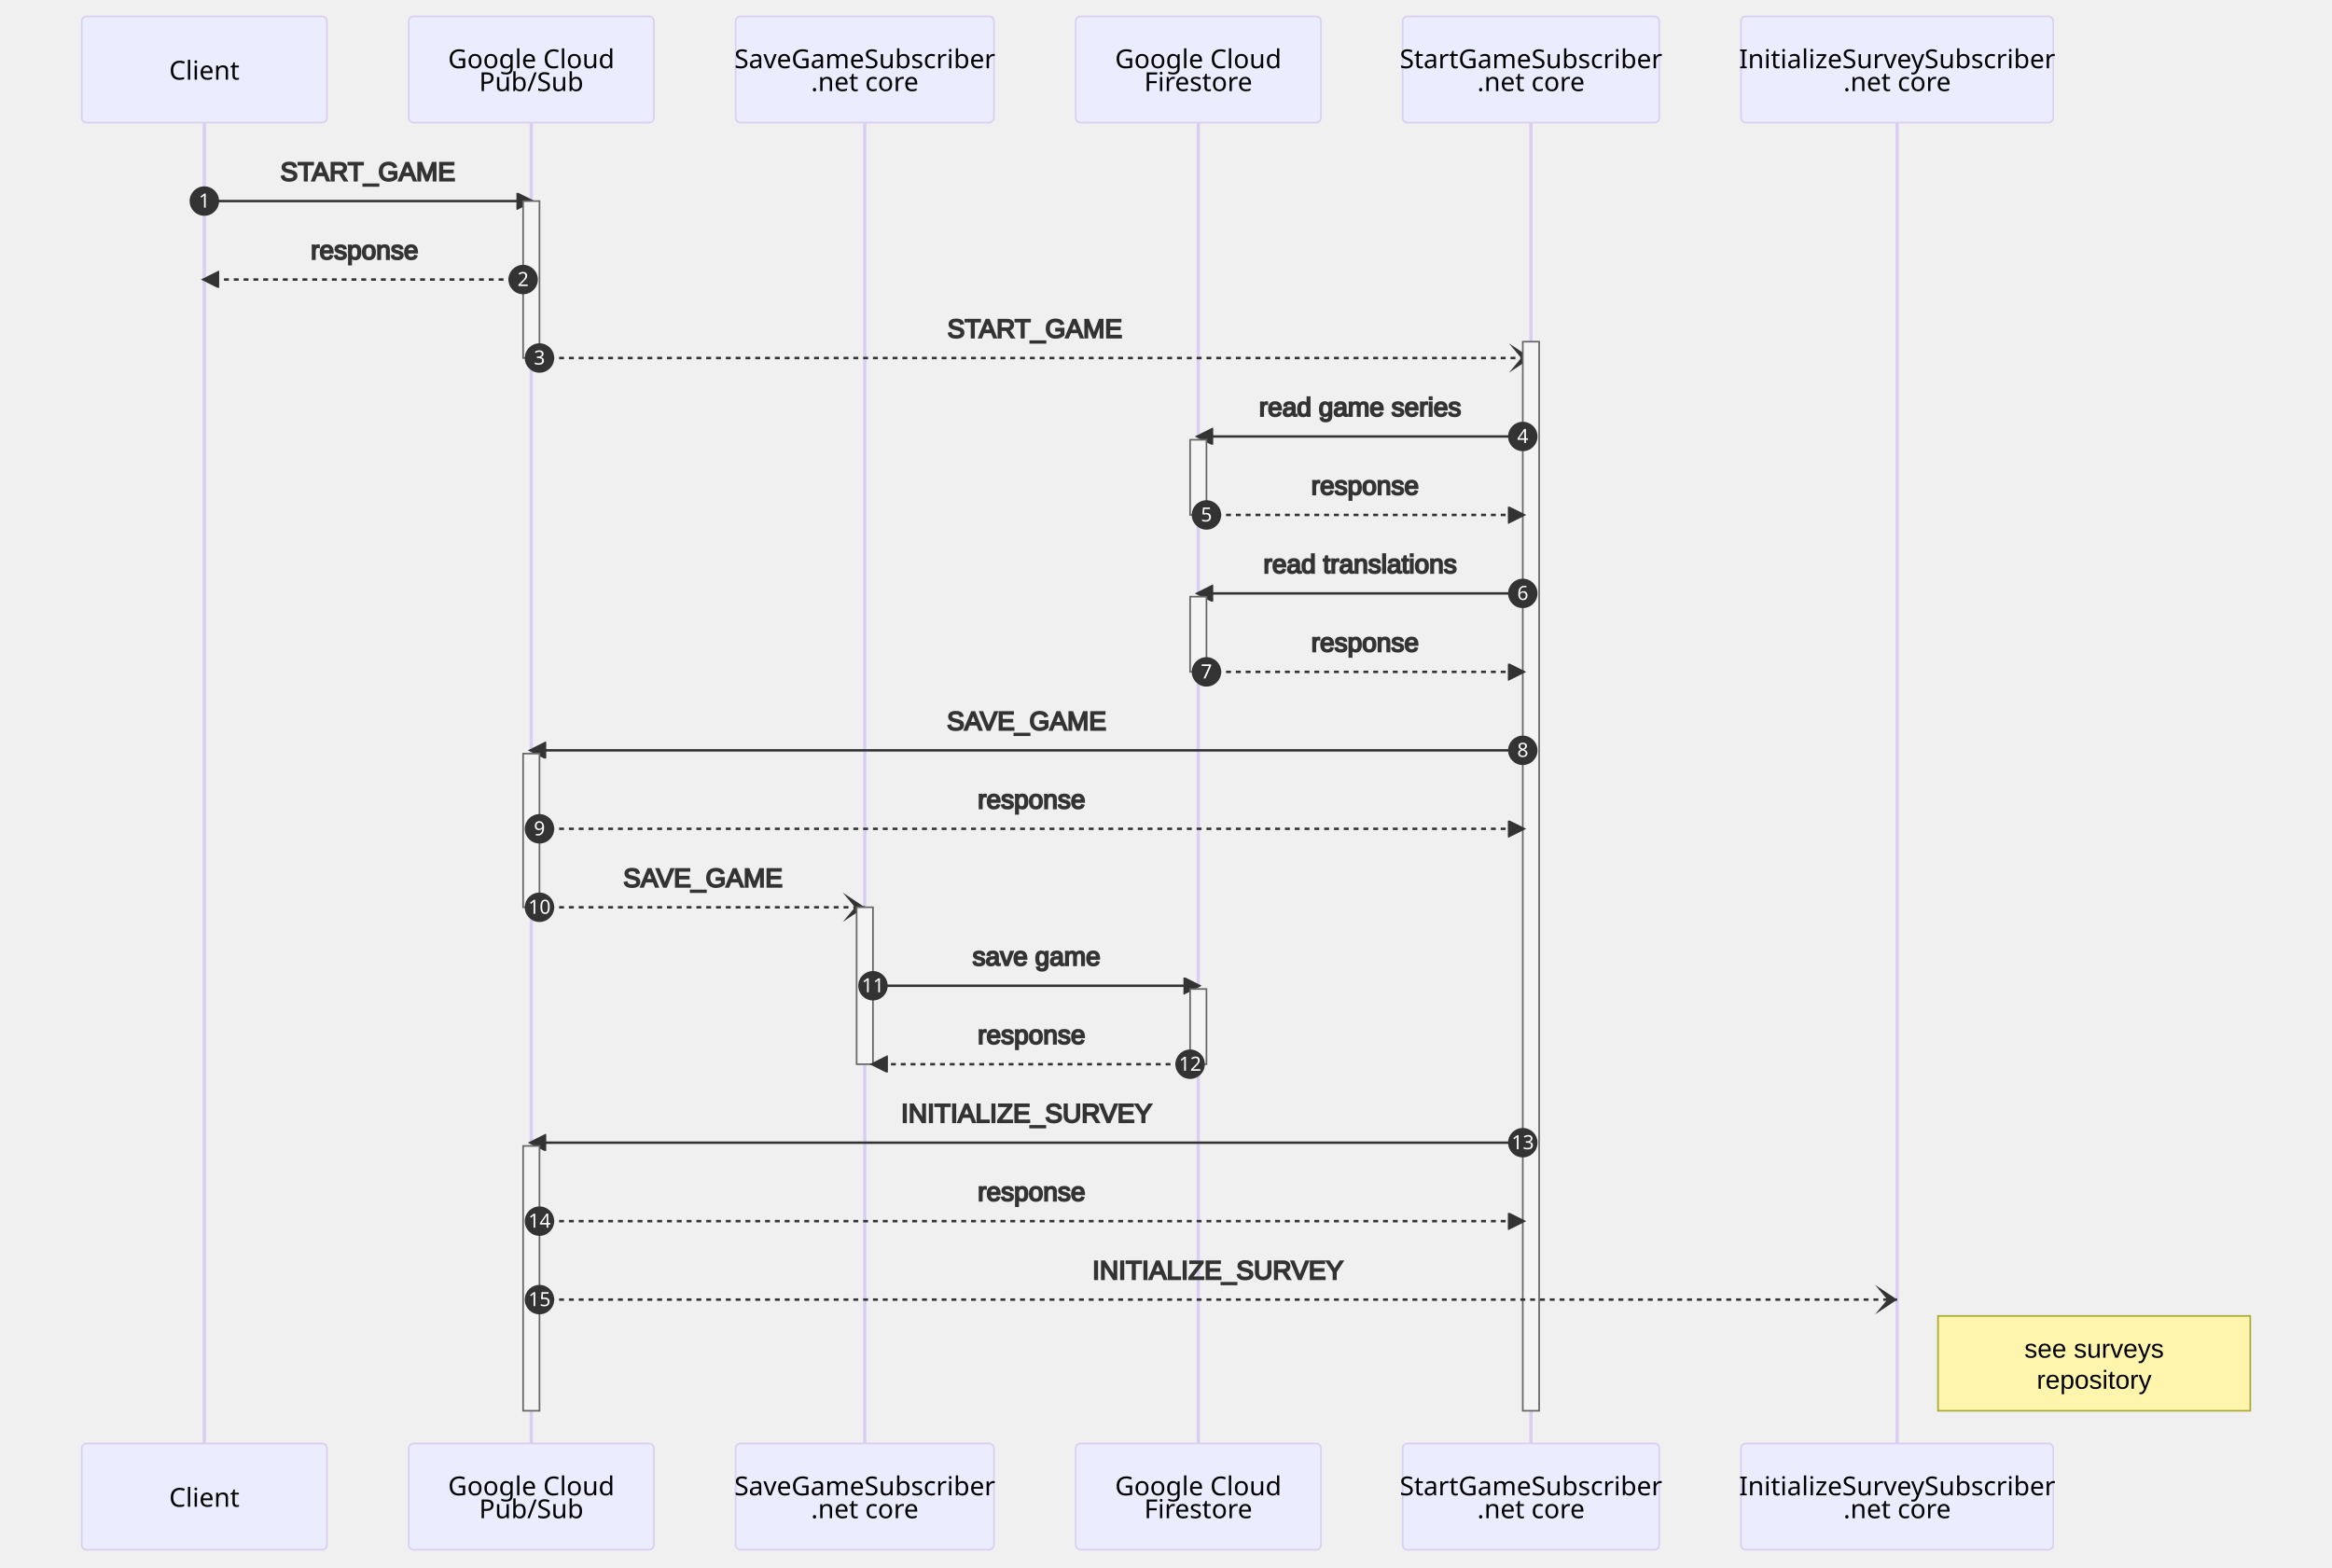
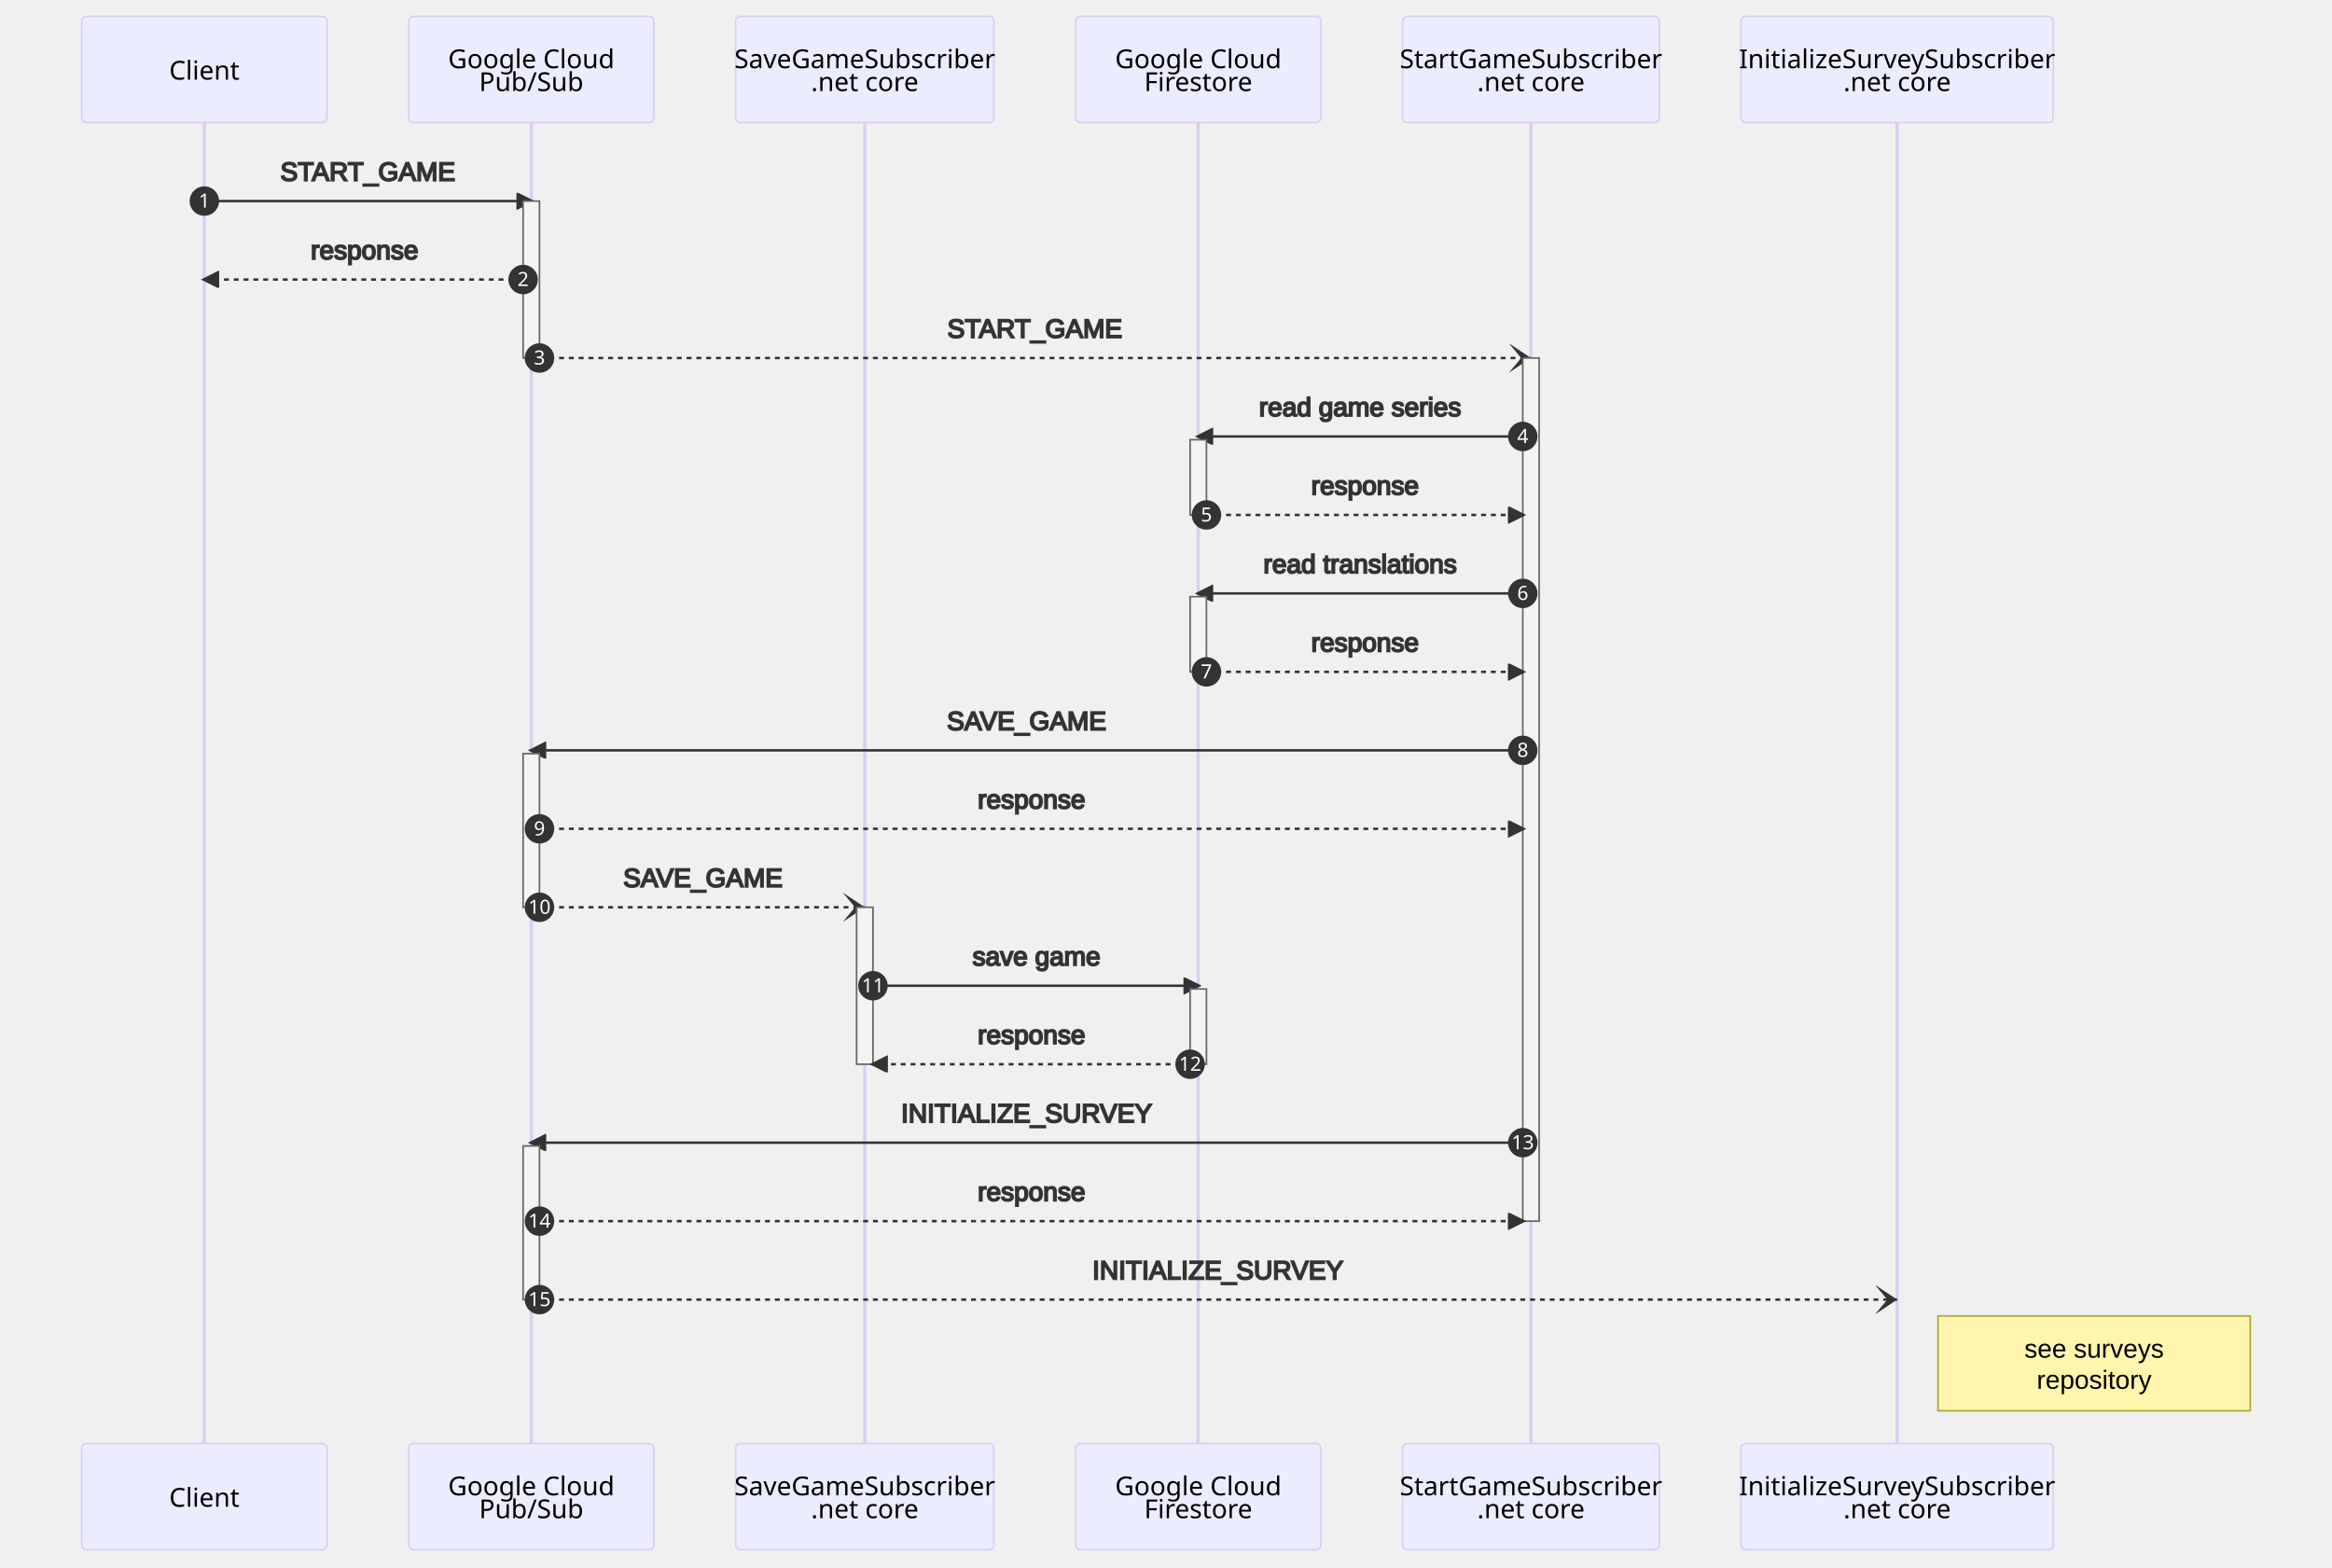
<svg xmlns="http://www.w3.org/2000/svg" id="graph-div" width="100%" height="959" style="max-width: 1426.5px;" viewBox="-50 -10 1426.5 959">
  <style>#graph-div {font-family:"trebuchet ms",verdana,arial,sans-serif;font-size:16px;fill:#333;}#graph-div .error-icon{fill:#552222;}#graph-div .error-text{fill:#552222;stroke:#552222;}#graph-div .edge-thickness-normal{stroke-width:2px;}#graph-div .edge-thickness-thick{stroke-width:3.5px;}#graph-div .edge-pattern-solid{stroke-dasharray:0;}#graph-div .edge-pattern-dashed{stroke-dasharray:3;}#graph-div .edge-pattern-dotted{stroke-dasharray:2;}#graph-div .marker{fill:#333333;stroke:#333333;}#graph-div .marker.cross{stroke:#333333;}#graph-div svg{font-family:"trebuchet ms",verdana,arial,sans-serif;font-size:16px;}#graph-div .actor{stroke:hsl(259.626, 59.777%, 87.902%);fill:#ECECFF;}#graph-div text.actor&gt;tspan{fill:black;stroke:none;}#graph-div .actor-line{stroke:grey;}#graph-div .messageLine0{stroke-width:1.5;stroke-dasharray:none;stroke:#333;}#graph-div .messageLine1{stroke-width:1.5;stroke-dasharray:2,2;stroke:#333;}#graph-div #arrowhead path{fill:#333;stroke:#333;}#graph-div .sequenceNumber{fill:white;}#graph-div #sequencenumber{fill:#333;}#graph-div #crosshead path{fill:#333;stroke:#333;}#graph-div .messageText{fill:#333;stroke:#333;}#graph-div .labelBox{stroke:hsl(259.626, 59.777%, 87.902%);fill:#ECECFF;}#graph-div .labelText,#graph-div .labelText&gt;tspan{fill:black;stroke:none;}#graph-div .loopText,#graph-div .loopText&gt;tspan{fill:black;stroke:none;}#graph-div .loopLine{stroke-width:2px;stroke-dasharray:2,2;stroke:hsl(259.626, 59.777%, 87.902%);fill:hsl(259.626, 59.777%, 87.902%);}#graph-div .note{stroke:#aaaa33;fill:#fff5ad;}#graph-div .noteText,#graph-div .noteText&gt;tspan{fill:black;stroke:none;}#graph-div .activation0{fill:#f4f4f4;stroke:#666;}#graph-div .activation1{fill:#f4f4f4;stroke:#666;}#graph-div .activation2{fill:#f4f4f4;stroke:#666;}#graph-div .actorPopupMenu{position:absolute;}#graph-div .actorPopupMenuPanel{position:absolute;fill:#ECECFF;box-shadow:0px 8px 16px 0px rgba(0,0,0,0.2);filter:drop-shadow(3px 5px 2px rgb(0 0 0 / 0.4));}#graph-div .actor-man line{stroke:hsl(259.626, 59.777%, 87.902%);fill:#ECECFF;}#graph-div .actor-man circle,#graph-div line{stroke:hsl(259.626, 59.777%, 87.902%);fill:#ECECFF;stroke-width:2px;}#graph-div :root{--mermaid-font-family:"trebuchet ms",verdana,arial,sans-serif;}</style>
  <g />
  <defs>
    <symbol id="computer" width="24" height="24">
      <path transform="scale(.5)" d="M2 2v13h20v-13h-20zm18 11h-16v-9h16v9zm-10.228 6l.466-1h3.524l.467 1h-4.457zm14.228 3h-24l2-6h2.104l-1.33 4h18.45l-1.297-4h2.073l2 6zm-5-10h-14v-7h14v7z" />
    </symbol>
  </defs>
  <defs>
    <symbol id="database" fill-rule="evenodd" clip-rule="evenodd">
      <path transform="scale(.5)" d="M12.258.001l.256.004.255.005.253.008.251.01.249.012.247.015.246.016.242.019.241.02.239.023.236.024.233.027.231.028.229.031.225.032.223.034.22.036.217.038.214.04.211.041.208.043.205.045.201.046.198.048.194.05.191.051.187.053.183.054.18.056.175.057.172.059.168.06.163.061.16.063.155.064.15.066.074.033.073.033.071.034.07.034.069.035.068.035.067.035.066.035.064.036.064.036.062.036.06.036.06.037.058.037.058.037.055.038.055.038.053.038.052.038.051.039.05.039.048.039.047.039.045.04.044.04.043.04.041.04.04.041.039.041.037.041.036.041.034.041.033.042.032.042.03.042.029.042.027.042.026.043.024.043.023.043.021.043.02.043.018.044.017.043.015.044.013.044.012.044.011.045.009.044.007.045.006.045.004.045.002.045.001.045v17l-.001.045-.002.045-.004.045-.006.045-.007.045-.009.044-.011.045-.012.044-.013.044-.015.044-.017.043-.018.044-.02.043-.021.043-.023.043-.024.043-.026.043-.027.042-.029.042-.03.042-.032.042-.033.042-.034.041-.036.041-.037.041-.039.041-.04.041-.041.04-.043.04-.044.04-.045.04-.047.039-.048.039-.05.039-.051.039-.052.038-.053.038-.055.038-.055.038-.058.037-.058.037-.06.037-.06.036-.062.036-.064.036-.064.036-.066.035-.067.035-.068.035-.069.035-.07.034-.071.034-.073.033-.074.033-.15.066-.155.064-.16.063-.163.061-.168.06-.172.059-.175.057-.18.056-.183.054-.187.053-.191.051-.194.05-.198.048-.201.046-.205.045-.208.043-.211.041-.214.04-.217.038-.22.036-.223.034-.225.032-.229.031-.231.028-.233.027-.236.024-.239.023-.241.02-.242.019-.246.016-.247.015-.249.012-.251.01-.253.008-.255.005-.256.004-.258.001-.258-.001-.256-.004-.255-.005-.253-.008-.251-.01-.249-.012-.247-.015-.245-.016-.243-.019-.241-.02-.238-.023-.236-.024-.234-.027-.231-.028-.228-.031-.226-.032-.223-.034-.22-.036-.217-.038-.214-.04-.211-.041-.208-.043-.204-.045-.201-.046-.198-.048-.195-.05-.19-.051-.187-.053-.184-.054-.179-.056-.176-.057-.172-.059-.167-.06-.164-.061-.159-.063-.155-.064-.151-.066-.074-.033-.072-.033-.072-.034-.07-.034-.069-.035-.068-.035-.067-.035-.066-.035-.064-.036-.063-.036-.062-.036-.061-.036-.06-.037-.058-.037-.057-.037-.056-.038-.055-.038-.053-.038-.052-.038-.051-.039-.049-.039-.049-.039-.046-.039-.046-.04-.044-.04-.043-.04-.041-.04-.04-.041-.039-.041-.037-.041-.036-.041-.034-.041-.033-.042-.032-.042-.03-.042-.029-.042-.027-.042-.026-.043-.024-.043-.023-.043-.021-.043-.02-.043-.018-.044-.017-.043-.015-.044-.013-.044-.012-.044-.011-.045-.009-.044-.007-.045-.006-.045-.004-.045-.002-.045-.001-.045v-17l.001-.045.002-.045.004-.045.006-.045.007-.045.009-.044.011-.045.012-.044.013-.044.015-.044.017-.043.018-.044.02-.043.021-.043.023-.043.024-.043.026-.043.027-.042.029-.042.03-.042.032-.042.033-.042.034-.041.036-.041.037-.041.039-.041.04-.041.041-.04.043-.04.044-.04.046-.04.046-.039.049-.039.049-.039.051-.039.052-.038.053-.038.055-.038.056-.038.057-.037.058-.037.06-.037.061-.036.062-.036.063-.036.064-.036.066-.035.067-.035.068-.035.069-.035.07-.034.072-.034.072-.033.074-.033.151-.066.155-.064.159-.063.164-.061.167-.06.172-.059.176-.057.179-.056.184-.054.187-.053.19-.051.195-.05.198-.048.201-.046.204-.045.208-.043.211-.041.214-.04.217-.038.22-.036.223-.034.226-.032.228-.031.231-.028.234-.027.236-.024.238-.023.241-.02.243-.019.245-.016.247-.015.249-.012.251-.01.253-.008.255-.005.256-.004.258-.001.258.001zm-9.258 20.499v.01l.001.021.003.021.004.022.005.021.006.022.007.022.009.023.01.022.011.023.012.023.013.023.015.023.016.024.017.023.018.024.019.024.021.024.022.025.023.024.024.025.052.049.056.05.061.051.066.051.07.051.075.051.079.052.084.052.088.052.092.052.097.052.102.051.105.052.11.052.114.051.119.051.123.051.127.05.131.05.135.05.139.048.144.049.147.047.152.047.155.047.16.045.163.045.167.043.171.043.176.041.178.041.183.039.187.039.19.037.194.035.197.035.202.033.204.031.209.03.212.029.216.027.219.025.222.024.226.021.23.02.233.018.236.016.24.015.243.012.246.01.249.008.253.005.256.004.259.001.26-.001.257-.004.254-.005.25-.008.247-.011.244-.012.241-.014.237-.016.233-.018.231-.021.226-.021.224-.024.22-.026.216-.027.212-.028.21-.031.205-.031.202-.034.198-.034.194-.036.191-.037.187-.039.183-.04.179-.04.175-.042.172-.043.168-.044.163-.045.16-.046.155-.046.152-.047.148-.048.143-.049.139-.049.136-.05.131-.05.126-.05.123-.051.118-.052.114-.051.11-.052.106-.052.101-.052.096-.052.092-.052.088-.053.083-.051.079-.052.074-.052.07-.051.065-.051.06-.051.056-.05.051-.05.023-.024.023-.025.021-.024.02-.024.019-.024.018-.024.017-.024.015-.023.014-.024.013-.023.012-.023.01-.023.01-.022.008-.022.006-.022.006-.022.004-.022.004-.021.001-.021.001-.021v-4.127l-.077.055-.08.053-.083.054-.085.053-.087.052-.09.052-.093.051-.095.05-.097.05-.1.049-.102.049-.105.048-.106.047-.109.047-.111.046-.114.045-.115.045-.118.044-.12.043-.122.042-.124.042-.126.041-.128.04-.13.04-.132.038-.134.038-.135.037-.138.037-.139.035-.142.035-.143.034-.144.033-.147.032-.148.031-.15.03-.151.03-.153.029-.154.027-.156.027-.158.026-.159.025-.161.024-.162.023-.163.022-.165.021-.166.02-.167.019-.169.018-.169.017-.171.016-.173.015-.173.014-.175.013-.175.012-.177.011-.178.01-.179.008-.179.008-.181.006-.182.005-.182.004-.184.003-.184.002h-.37l-.184-.002-.184-.003-.182-.004-.182-.005-.181-.006-.179-.008-.179-.008-.178-.01-.176-.011-.176-.012-.175-.013-.173-.014-.172-.015-.171-.016-.17-.017-.169-.018-.167-.019-.166-.02-.165-.021-.163-.022-.162-.023-.161-.024-.159-.025-.157-.026-.156-.027-.155-.027-.153-.029-.151-.03-.15-.03-.148-.031-.146-.032-.145-.033-.143-.034-.141-.035-.14-.035-.137-.037-.136-.037-.134-.038-.132-.038-.13-.04-.128-.04-.126-.041-.124-.042-.122-.042-.12-.044-.117-.043-.116-.045-.113-.045-.112-.046-.109-.047-.106-.047-.105-.048-.102-.049-.1-.049-.097-.05-.095-.05-.093-.052-.09-.051-.087-.052-.085-.053-.083-.054-.08-.054-.077-.054v4.127zm0-5.654v.011l.001.021.003.021.004.021.005.022.006.022.007.022.009.022.01.022.011.023.012.023.013.023.015.024.016.023.017.024.018.024.019.024.021.024.022.024.023.025.024.024.052.05.056.05.061.05.066.051.07.051.075.052.079.051.084.052.088.052.092.052.097.052.102.052.105.052.11.051.114.051.119.052.123.05.127.051.131.05.135.049.139.049.144.048.147.048.152.047.155.046.16.045.163.045.167.044.171.042.176.042.178.04.183.04.187.038.19.037.194.036.197.034.202.033.204.032.209.03.212.028.216.027.219.025.222.024.226.022.23.02.233.018.236.016.24.014.243.012.246.01.249.008.253.006.256.003.259.001.26-.001.257-.003.254-.006.25-.008.247-.01.244-.012.241-.015.237-.016.233-.018.231-.02.226-.022.224-.024.22-.025.216-.027.212-.029.21-.03.205-.032.202-.033.198-.035.194-.036.191-.037.187-.039.183-.039.179-.041.175-.042.172-.043.168-.044.163-.045.16-.045.155-.047.152-.047.148-.048.143-.048.139-.05.136-.049.131-.05.126-.051.123-.051.118-.051.114-.052.11-.052.106-.052.101-.052.096-.052.092-.052.088-.052.083-.052.079-.052.074-.051.07-.052.065-.051.06-.05.056-.051.051-.049.023-.025.023-.024.021-.025.02-.024.019-.024.018-.024.017-.024.015-.023.014-.023.013-.024.012-.022.01-.023.01-.023.008-.022.006-.022.006-.022.004-.021.004-.022.001-.021.001-.021v-4.139l-.077.054-.08.054-.083.054-.085.052-.087.053-.09.051-.093.051-.095.051-.097.05-.1.049-.102.049-.105.048-.106.047-.109.047-.111.046-.114.045-.115.044-.118.044-.12.044-.122.042-.124.042-.126.041-.128.04-.13.039-.132.039-.134.038-.135.037-.138.036-.139.036-.142.035-.143.033-.144.033-.147.033-.148.031-.15.03-.151.03-.153.028-.154.028-.156.027-.158.026-.159.025-.161.024-.162.023-.163.022-.165.021-.166.02-.167.019-.169.018-.169.017-.171.016-.173.015-.173.014-.175.013-.175.012-.177.011-.178.009-.179.009-.179.007-.181.007-.182.005-.182.004-.184.003-.184.002h-.37l-.184-.002-.184-.003-.182-.004-.182-.005-.181-.007-.179-.007-.179-.009-.178-.009-.176-.011-.176-.012-.175-.013-.173-.014-.172-.015-.171-.016-.17-.017-.169-.018-.167-.019-.166-.02-.165-.021-.163-.022-.162-.023-.161-.024-.159-.025-.157-.026-.156-.027-.155-.028-.153-.028-.151-.03-.15-.03-.148-.031-.146-.033-.145-.033-.143-.033-.141-.035-.14-.036-.137-.036-.136-.037-.134-.038-.132-.039-.13-.039-.128-.04-.126-.041-.124-.042-.122-.043-.12-.043-.117-.044-.116-.044-.113-.046-.112-.046-.109-.046-.106-.047-.105-.048-.102-.049-.1-.049-.097-.05-.095-.051-.093-.051-.09-.051-.087-.053-.085-.052-.083-.054-.08-.054-.077-.054v4.139zm0-5.666v.011l.001.02.003.022.004.021.005.022.006.021.007.022.009.023.01.022.011.023.012.023.013.023.015.023.016.024.017.024.018.023.019.024.021.025.022.024.023.024.024.025.052.05.056.05.061.05.066.051.07.051.075.052.079.051.084.052.088.052.092.052.097.052.102.052.105.051.11.052.114.051.119.051.123.051.127.05.131.05.135.05.139.049.144.048.147.048.152.047.155.046.16.045.163.045.167.043.171.043.176.042.178.04.183.04.187.038.19.037.194.036.197.034.202.033.204.032.209.03.212.028.216.027.219.025.222.024.226.021.23.02.233.018.236.017.24.014.243.012.246.01.249.008.253.006.256.003.259.001.26-.001.257-.003.254-.006.25-.008.247-.01.244-.013.241-.014.237-.016.233-.018.231-.02.226-.022.224-.024.22-.025.216-.027.212-.029.21-.03.205-.032.202-.033.198-.035.194-.036.191-.037.187-.039.183-.039.179-.041.175-.042.172-.043.168-.044.163-.045.16-.045.155-.047.152-.047.148-.048.143-.049.139-.049.136-.049.131-.051.126-.05.123-.051.118-.052.114-.051.11-.052.106-.052.101-.052.096-.052.092-.052.088-.052.083-.052.079-.052.074-.052.07-.051.065-.051.06-.051.056-.05.051-.049.023-.025.023-.025.021-.024.02-.024.019-.024.018-.024.017-.024.015-.023.014-.024.013-.023.012-.023.01-.022.01-.023.008-.022.006-.022.006-.022.004-.022.004-.021.001-.021.001-.021v-4.153l-.077.054-.08.054-.083.053-.085.053-.087.053-.09.051-.093.051-.095.051-.097.05-.1.049-.102.048-.105.048-.106.048-.109.046-.111.046-.114.046-.115.044-.118.044-.12.043-.122.043-.124.042-.126.041-.128.04-.13.039-.132.039-.134.038-.135.037-.138.036-.139.036-.142.034-.143.034-.144.033-.147.032-.148.032-.15.03-.151.03-.153.028-.154.028-.156.027-.158.026-.159.024-.161.024-.162.023-.163.023-.165.021-.166.02-.167.019-.169.018-.169.017-.171.016-.173.015-.173.014-.175.013-.175.012-.177.01-.178.01-.179.009-.179.007-.181.006-.182.006-.182.004-.184.003-.184.001-.185.001-.185-.001-.184-.001-.184-.003-.182-.004-.182-.006-.181-.006-.179-.007-.179-.009-.178-.01-.176-.01-.176-.012-.175-.013-.173-.014-.172-.015-.171-.016-.17-.017-.169-.018-.167-.019-.166-.02-.165-.021-.163-.023-.162-.023-.161-.024-.159-.024-.157-.026-.156-.027-.155-.028-.153-.028-.151-.03-.15-.03-.148-.032-.146-.032-.145-.033-.143-.034-.141-.034-.14-.036-.137-.036-.136-.037-.134-.038-.132-.039-.13-.039-.128-.041-.126-.041-.124-.041-.122-.043-.12-.043-.117-.044-.116-.044-.113-.046-.112-.046-.109-.046-.106-.048-.105-.048-.102-.048-.1-.05-.097-.049-.095-.051-.093-.051-.09-.052-.087-.052-.085-.053-.083-.053-.08-.054-.077-.054v4.153zm8.74-8.179l-.257.004-.254.005-.25.008-.247.011-.244.012-.241.014-.237.016-.233.018-.231.021-.226.022-.224.023-.22.026-.216.027-.212.028-.21.031-.205.032-.202.033-.198.034-.194.036-.191.038-.187.038-.183.04-.179.041-.175.042-.172.043-.168.043-.163.045-.16.046-.155.046-.152.048-.148.048-.143.048-.139.049-.136.05-.131.05-.126.051-.123.051-.118.051-.114.052-.11.052-.106.052-.101.052-.096.052-.092.052-.088.052-.083.052-.079.052-.074.051-.07.052-.065.051-.06.05-.056.05-.051.05-.023.025-.023.024-.021.024-.02.025-.019.024-.018.024-.017.023-.015.024-.014.023-.013.023-.012.023-.01.023-.01.022-.008.022-.006.023-.006.021-.004.022-.004.021-.001.021-.001.021.001.021.001.021.004.021.004.022.006.021.006.023.008.022.01.022.01.023.012.023.013.023.014.023.015.024.017.023.018.024.019.024.02.025.021.024.023.024.023.025.051.05.056.05.06.05.065.051.07.052.074.051.079.052.083.052.088.052.092.052.096.052.101.052.106.052.11.052.114.052.118.051.123.051.126.051.131.05.136.05.139.049.143.048.148.048.152.048.155.046.16.046.163.045.168.043.172.043.175.042.179.041.183.04.187.038.191.038.194.036.198.034.202.033.205.032.21.031.212.028.216.027.22.026.224.023.226.022.231.021.233.018.237.016.241.014.244.012.247.011.25.008.254.005.257.004.26.001.26-.001.257-.004.254-.005.25-.008.247-.011.244-.012.241-.014.237-.016.233-.018.231-.021.226-.022.224-.023.22-.026.216-.027.212-.028.21-.031.205-.032.202-.033.198-.034.194-.036.191-.038.187-.038.183-.04.179-.041.175-.042.172-.043.168-.043.163-.045.16-.046.155-.046.152-.048.148-.048.143-.048.139-.049.136-.05.131-.05.126-.051.123-.051.118-.051.114-.052.11-.052.106-.052.101-.052.096-.052.092-.052.088-.052.083-.052.079-.052.074-.051.07-.052.065-.051.06-.05.056-.05.051-.05.023-.025.023-.024.021-.024.02-.025.019-.024.018-.024.017-.023.015-.024.014-.023.013-.023.012-.023.01-.023.01-.022.008-.022.006-.023.006-.021.004-.022.004-.021.001-.021.001-.021-.001-.021-.001-.021-.004-.021-.004-.022-.006-.021-.006-.023-.008-.022-.01-.022-.01-.023-.012-.023-.013-.023-.014-.023-.015-.024-.017-.023-.018-.024-.019-.024-.02-.025-.021-.024-.023-.024-.023-.025-.051-.05-.056-.05-.06-.05-.065-.051-.07-.052-.074-.051-.079-.052-.083-.052-.088-.052-.092-.052-.096-.052-.101-.052-.106-.052-.11-.052-.114-.052-.118-.051-.123-.051-.126-.051-.131-.05-.136-.05-.139-.049-.143-.048-.148-.048-.152-.048-.155-.046-.16-.046-.163-.045-.168-.043-.172-.043-.175-.042-.179-.041-.183-.04-.187-.038-.191-.038-.194-.036-.198-.034-.202-.033-.205-.032-.21-.031-.212-.028-.216-.027-.22-.026-.224-.023-.226-.022-.231-.021-.233-.018-.237-.016-.241-.014-.244-.012-.247-.011-.25-.008-.254-.005-.257-.004-.26-.001-.26.001z" />
    </symbol>
  </defs>
  <defs>
    <symbol id="clock" width="24" height="24">
      <path transform="scale(.5)" d="M12 2c5.514 0 10 4.486 10 10s-4.486 10-10 10-10-4.486-10-10 4.486-10 10-10zm0-2c-6.627 0-12 5.373-12 12s5.373 12 12 12 12-5.373 12-12-5.373-12-12-12zm5.848 12.459c.202.038.202.333.001.372-1.907.361-6.045 1.111-6.547 1.111-.719 0-1.301-.582-1.301-1.301 0-.512.77-5.447 1.125-7.445.034-.192.312-.181.343.014l.985 6.238 5.394 1.011z" />
    </symbol>
  </defs>
  <g>
-     <line id="actor3395" x1="75" y1="5" x2="75" y2="893" class="200" stroke-width="0.5px" stroke="#999" />
-     <g id="root-3395">
+     <line id="actor3515" x1="75" y1="5" x2="75" y2="893" class="200" stroke-width="0.5px" stroke="#999" />
+     <g id="root-3515">
      <rect x="0" y="0" fill="#eaeaea" stroke="#666" width="150" height="65" rx="3" ry="3" class="actor" />
      <text x="75" y="32.5" style="text-anchor: middle; font-weight: 400; font-family: &quot;Open-Sans&quot;, &quot;sans-serif&quot;;" dominant-baseline="central" alignment-baseline="central" class="actor">
        <tspan x="75" dy="0">Client</tspan>
      </text>
    </g>
  </g>
  <g>
-     <line id="actor3396" x1="275" y1="5" x2="275" y2="893" class="200" stroke-width="0.5px" stroke="#999" />
-     <g id="root-3396">
+     <line id="actor3516" x1="275" y1="5" x2="275" y2="893" class="200" stroke-width="0.5px" stroke="#999" />
+     <g id="root-3516">
      <rect x="200" y="0" fill="#eaeaea" stroke="#666" width="150" height="65" rx="3" ry="3" class="actor" />
      <text x="275" y="32.5" style="text-anchor: middle; font-weight: 400; font-family: &quot;Open-Sans&quot;, &quot;sans-serif&quot;;" dominant-baseline="central" alignment-baseline="central" class="actor">
        <tspan x="275" dy="-7">Google Cloud</tspan>
      </text>
      <text x="275" y="32.5" style="text-anchor: middle; font-weight: 400; font-family: &quot;Open-Sans&quot;, &quot;sans-serif&quot;;" dominant-baseline="central" alignment-baseline="central" class="actor">
        <tspan x="275" dy="7">Pub/Sub</tspan>
      </text>
    </g>
  </g>
  <g>
-     <line id="actor3397" x1="479" y1="5" x2="479" y2="893" class="200" stroke-width="0.5px" stroke="#999" />
-     <g id="root-3397">
+     <line id="actor3517" x1="479" y1="5" x2="479" y2="893" class="200" stroke-width="0.5px" stroke="#999" />
+     <g id="root-3517">
      <rect x="400" y="0" fill="#eaeaea" stroke="#666" width="158" height="65" rx="3" ry="3" class="actor" />
      <text x="479" y="32.5" style="text-anchor: middle; font-weight: 400; font-family: &quot;Open-Sans&quot;, &quot;sans-serif&quot;;" dominant-baseline="central" alignment-baseline="central" class="actor">
        <tspan x="479" dy="-7">SaveGameSubscriber</tspan>
      </text>
      <text x="479" y="32.5" style="text-anchor: middle; font-weight: 400; font-family: &quot;Open-Sans&quot;, &quot;sans-serif&quot;;" dominant-baseline="central" alignment-baseline="central" class="actor">
        <tspan x="479" dy="7">.net core</tspan>
      </text>
    </g>
  </g>
  <g>
-     <line id="actor3398" x1="683" y1="5" x2="683" y2="893" class="200" stroke-width="0.5px" stroke="#999" />
-     <g id="root-3398">
+     <line id="actor3518" x1="683" y1="5" x2="683" y2="893" class="200" stroke-width="0.5px" stroke="#999" />
+     <g id="root-3518">
      <rect x="608" y="0" fill="#eaeaea" stroke="#666" width="150" height="65" rx="3" ry="3" class="actor" />
      <text x="683" y="32.5" style="text-anchor: middle; font-weight: 400; font-family: &quot;Open-Sans&quot;, &quot;sans-serif&quot;;" dominant-baseline="central" alignment-baseline="central" class="actor">
        <tspan x="683" dy="-7">Google Cloud</tspan>
      </text>
      <text x="683" y="32.5" style="text-anchor: middle; font-weight: 400; font-family: &quot;Open-Sans&quot;, &quot;sans-serif&quot;;" dominant-baseline="central" alignment-baseline="central" class="actor">
        <tspan x="683" dy="7">Firestore</tspan>
      </text>
    </g>
  </g>
  <g>
-     <line id="actor3399" x1="886.5" y1="5" x2="886.5" y2="893" class="200" stroke-width="0.5px" stroke="#999" />
-     <g id="root-3399">
+     <line id="actor3519" x1="886.5" y1="5" x2="886.5" y2="893" class="200" stroke-width="0.5px" stroke="#999" />
+     <g id="root-3519">
      <rect x="808" y="0" fill="#eaeaea" stroke="#666" width="157" height="65" rx="3" ry="3" class="actor" />
      <text x="886.5" y="32.5" style="text-anchor: middle; font-weight: 400; font-family: &quot;Open-Sans&quot;, &quot;sans-serif&quot;;" dominant-baseline="central" alignment-baseline="central" class="actor">
        <tspan x="886.5" dy="-7">StartGameSubscriber</tspan>
      </text>
      <text x="886.5" y="32.5" style="text-anchor: middle; font-weight: 400; font-family: &quot;Open-Sans&quot;, &quot;sans-serif&quot;;" dominant-baseline="central" alignment-baseline="central" class="actor">
        <tspan x="886.5" dy="7">.net core</tspan>
      </text>
    </g>
  </g>
  <g>
-     <line id="actor3400" x1="1110.5" y1="5" x2="1110.5" y2="893" class="200" stroke-width="0.5px" stroke="#999" />
-     <g id="root-3400">
+     <line id="actor3520" x1="1110.5" y1="5" x2="1110.5" y2="893" class="200" stroke-width="0.5px" stroke="#999" />
+     <g id="root-3520">
      <rect x="1015" y="0" fill="#eaeaea" stroke="#666" width="191" height="65" rx="3" ry="3" class="actor" />
      <text x="1110.5" y="32.5" style="text-anchor: middle; font-weight: 400; font-family: &quot;Open-Sans&quot;, &quot;sans-serif&quot;;" dominant-baseline="central" alignment-baseline="central" class="actor">
        <tspan x="1110.5" dy="-7">InitializeSurveySubscriber</tspan>
      </text>
      <text x="1110.5" y="32.5" style="text-anchor: middle; font-weight: 400; font-family: &quot;Open-Sans&quot;, &quot;sans-serif&quot;;" dominant-baseline="central" alignment-baseline="central" class="actor">
        <tspan x="1110.5" dy="7">.net core</tspan>
      </text>
    </g>
  </g>
  <defs>
    <marker id="arrowhead" refX="9" refY="5" markerUnits="userSpaceOnUse" markerWidth="12" markerHeight="12" orient="auto">
      <path d="M 0 0 L 10 5 L 0 10 z" />
    </marker>
  </defs>
  <defs>
    <marker id="crosshead" markerWidth="15" markerHeight="8" orient="auto" refX="16" refY="4">
      <path fill="black" stroke="#000000" style="stroke-dasharray: 0px, 0px;" stroke-width="1px" d="M 9,2 V 6 L16,4 Z" />
      <path fill="none" stroke="#000000" style="stroke-dasharray: 0px, 0px;" stroke-width="1px" d="M 0,1 L 6,7 M 6,1 L 0,7" />
    </marker>
  </defs>
  <defs>
    <marker id="filled-head" refX="18" refY="7" markerWidth="20" markerHeight="28" orient="auto">
      <path d="M 18,7 L9,13 L14,7 L9,1 Z" />
    </marker>
  </defs>
  <defs>
    <marker id="sequencenumber" refX="15" refY="15" markerWidth="60" markerHeight="40" orient="auto">
      <circle cx="15" cy="15" r="6" />
    </marker>
  </defs>
  <text x="175" y="80" text-anchor="middle" dominant-baseline="middle" alignment-baseline="middle" style="font-family: &quot;trebuchet ms&quot;, verdana, arial, sans-serif; font-weight: 400;" class="messageText" dy="1em">START_GAME</text>
  <line x1="75" y1="113" x2="275" y2="113" class="messageLine0" stroke-width="2" stroke="none" style="fill: none;" marker-end="url(#arrowhead)" marker-start="url(#sequencenumber)" />
  <text x="75" y="117" font-family="sans-serif" font-size="12px" text-anchor="middle" textLength="16px" class="sequenceNumber">1</text>
  <g>
    <rect x="270" y="113" fill="#EDF2AE" stroke="#666" width="10" height="96" rx="0" ry="0" class="activation0" />
  </g>
  <text x="173" y="128" text-anchor="middle" dominant-baseline="middle" alignment-baseline="middle" style="font-family: &quot;trebuchet ms&quot;, verdana, arial, sans-serif; font-weight: 400;" class="messageText" dy="1em">response</text>
  <line x1="270" y1="161" x2="75" y2="161" style="stroke-dasharray: 3px, 3px; fill: none;" class="messageLine1" stroke-width="2" stroke="none" marker-end="url(#arrowhead)" marker-start="url(#sequencenumber)" />
  <text x="270" y="165" font-family="sans-serif" font-size="12px" text-anchor="middle" textLength="16px" class="sequenceNumber">2</text>
  <text x="583" y="176" text-anchor="middle" dominant-baseline="middle" alignment-baseline="middle" style="font-family: &quot;trebuchet ms&quot;, verdana, arial, sans-serif; font-weight: 400;" class="messageText" dy="1em">START_GAME</text>
  <line x1="280" y1="209" x2="886.5" y2="209" style="stroke-dasharray: 3px, 3px; fill: none;" class="messageLine1" stroke-width="2" stroke="none" marker-end="url(#filled-head)" marker-start="url(#sequencenumber)" />
  <text x="280" y="213" font-family="sans-serif" font-size="12px" text-anchor="middle" textLength="16px" class="sequenceNumber">3</text>
  <g>
-     <rect x="881.5" y="199" fill="#EDF2AE" stroke="#666" width="10" height="654" rx="0" ry="0" class="activation0" />
+     <rect x="881.5" y="209" fill="#EDF2AE" stroke="#666" width="10" height="528" rx="0" ry="0" class="activation0" />
  </g>
  <text x="782" y="224" text-anchor="middle" dominant-baseline="middle" alignment-baseline="middle" style="font-family: &quot;trebuchet ms&quot;, verdana, arial, sans-serif; font-weight: 400;" class="messageText" dy="1em">read game series</text>
  <line x1="881.5" y1="257" x2="683" y2="257" class="messageLine0" stroke-width="2" stroke="none" style="fill: none;" marker-end="url(#arrowhead)" marker-start="url(#sequencenumber)" />
  <text x="881.5" y="261" font-family="sans-serif" font-size="12px" text-anchor="middle" textLength="16px" class="sequenceNumber">4</text>
  <g>
    <rect x="678" y="259" fill="#EDF2AE" stroke="#666" width="10" height="46" rx="0" ry="0" class="activation0" />
  </g>
  <text x="785" y="272" text-anchor="middle" dominant-baseline="middle" alignment-baseline="middle" style="font-family: &quot;trebuchet ms&quot;, verdana, arial, sans-serif; font-weight: 400;" class="messageText" dy="1em">response</text>
  <line x1="688" y1="305" x2="881.5" y2="305" style="stroke-dasharray: 3px, 3px; fill: none;" class="messageLine1" stroke-width="2" stroke="none" marker-end="url(#arrowhead)" marker-start="url(#sequencenumber)" />
  <text x="688" y="309" font-family="sans-serif" font-size="12px" text-anchor="middle" textLength="16px" class="sequenceNumber">5</text>
  <text x="782" y="320" text-anchor="middle" dominant-baseline="middle" alignment-baseline="middle" style="font-family: &quot;trebuchet ms&quot;, verdana, arial, sans-serif; font-weight: 400;" class="messageText" dy="1em">read translations</text>
  <line x1="881.5" y1="353" x2="683" y2="353" class="messageLine0" stroke-width="2" stroke="none" style="fill: none;" marker-end="url(#arrowhead)" marker-start="url(#sequencenumber)" />
  <text x="881.5" y="357" font-family="sans-serif" font-size="12px" text-anchor="middle" textLength="16px" class="sequenceNumber">6</text>
  <g>
    <rect x="678" y="355" fill="#EDF2AE" stroke="#666" width="10" height="46" rx="0" ry="0" class="activation0" />
  </g>
  <text x="785" y="368" text-anchor="middle" dominant-baseline="middle" alignment-baseline="middle" style="font-family: &quot;trebuchet ms&quot;, verdana, arial, sans-serif; font-weight: 400;" class="messageText" dy="1em">response</text>
  <line x1="688" y1="401" x2="881.5" y2="401" style="stroke-dasharray: 3px, 3px; fill: none;" class="messageLine1" stroke-width="2" stroke="none" marker-end="url(#arrowhead)" marker-start="url(#sequencenumber)" />
  <text x="688" y="405" font-family="sans-serif" font-size="12px" text-anchor="middle" textLength="16px" class="sequenceNumber">7</text>
  <text x="578" y="416" text-anchor="middle" dominant-baseline="middle" alignment-baseline="middle" style="font-family: &quot;trebuchet ms&quot;, verdana, arial, sans-serif; font-weight: 400;" class="messageText" dy="1em">SAVE_GAME</text>
  <line x1="881.5" y1="449" x2="275" y2="449" class="messageLine0" stroke-width="2" stroke="none" style="fill: none;" marker-end="url(#arrowhead)" marker-start="url(#sequencenumber)" />
  <text x="881.5" y="453" font-family="sans-serif" font-size="12px" text-anchor="middle" textLength="16px" class="sequenceNumber">8</text>
  <g>
    <rect x="270" y="451" fill="#EDF2AE" stroke="#666" width="10" height="94" rx="0" ry="0" class="activation0" />
  </g>
  <text x="581" y="464" text-anchor="middle" dominant-baseline="middle" alignment-baseline="middle" style="font-family: &quot;trebuchet ms&quot;, verdana, arial, sans-serif; font-weight: 400;" class="messageText" dy="1em">response</text>
  <line x1="280" y1="497" x2="881.5" y2="497" style="stroke-dasharray: 3px, 3px; fill: none;" class="messageLine1" stroke-width="2" stroke="none" marker-end="url(#arrowhead)" marker-start="url(#sequencenumber)" />
  <text x="280" y="501" font-family="sans-serif" font-size="12px" text-anchor="middle" textLength="16px" class="sequenceNumber">9</text>
  <text x="380" y="512" text-anchor="middle" dominant-baseline="middle" alignment-baseline="middle" style="font-family: &quot;trebuchet ms&quot;, verdana, arial, sans-serif; font-weight: 400;" class="messageText" dy="1em">SAVE_GAME</text>
  <line x1="280" y1="545" x2="479" y2="545" style="stroke-dasharray: 3px, 3px; fill: none;" class="messageLine1" stroke-width="2" stroke="none" marker-end="url(#filled-head)" marker-start="url(#sequencenumber)" />
  <text x="280" y="549" font-family="sans-serif" font-size="12px" text-anchor="middle" textLength="16px" class="sequenceNumber">10</text>
  <g>
    <rect x="474" y="545" fill="#EDF2AE" stroke="#666" width="10" height="96" rx="0" ry="0" class="activation0" />
  </g>
  <text x="584" y="560" text-anchor="middle" dominant-baseline="middle" alignment-baseline="middle" style="font-family: &quot;trebuchet ms&quot;, verdana, arial, sans-serif; font-weight: 400;" class="messageText" dy="1em">save game</text>
  <line x1="484" y1="593" x2="683" y2="593" class="messageLine0" stroke-width="2" stroke="none" style="fill: none;" marker-end="url(#arrowhead)" marker-start="url(#sequencenumber)" />
  <text x="484" y="597" font-family="sans-serif" font-size="12px" text-anchor="middle" textLength="16px" class="sequenceNumber">11</text>
  <g>
    <rect x="678" y="595" fill="#EDF2AE" stroke="#666" width="10" height="46" rx="0" ry="0" class="activation0" />
  </g>
  <text x="581" y="608" text-anchor="middle" dominant-baseline="middle" alignment-baseline="middle" style="font-family: &quot;trebuchet ms&quot;, verdana, arial, sans-serif; font-weight: 400;" class="messageText" dy="1em">response</text>
  <line x1="678" y1="641" x2="484" y2="641" style="stroke-dasharray: 3px, 3px; fill: none;" class="messageLine1" stroke-width="2" stroke="none" marker-end="url(#arrowhead)" marker-start="url(#sequencenumber)" />
  <text x="678" y="645" font-family="sans-serif" font-size="12px" text-anchor="middle" textLength="16px" class="sequenceNumber">12</text>
  <text x="578" y="656" text-anchor="middle" dominant-baseline="middle" alignment-baseline="middle" style="font-family: &quot;trebuchet ms&quot;, verdana, arial, sans-serif; font-weight: 400;" class="messageText" dy="1em">INITIALIZE_SURVEY</text>
  <line x1="881.5" y1="689" x2="275" y2="689" class="messageLine0" stroke-width="2" stroke="none" style="fill: none;" marker-end="url(#arrowhead)" marker-start="url(#sequencenumber)" />
  <text x="881.5" y="693" font-family="sans-serif" font-size="12px" text-anchor="middle" textLength="16px" class="sequenceNumber">13</text>
  <g>
-     <rect x="270" y="691" fill="#EDF2AE" stroke="#666" width="10" height="162" rx="0" ry="0" class="activation0" />
+     <rect x="270" y="691" fill="#EDF2AE" stroke="#666" width="10" height="94" rx="0" ry="0" class="activation0" />
  </g>
  <text x="581" y="704" text-anchor="middle" dominant-baseline="middle" alignment-baseline="middle" style="font-family: &quot;trebuchet ms&quot;, verdana, arial, sans-serif; font-weight: 400;" class="messageText" dy="1em">response</text>
  <line x1="280" y1="737" x2="881.5" y2="737" style="stroke-dasharray: 3px, 3px; fill: none;" class="messageLine1" stroke-width="2" stroke="none" marker-end="url(#arrowhead)" marker-start="url(#sequencenumber)" />
  <text x="280" y="741" font-family="sans-serif" font-size="12px" text-anchor="middle" textLength="16px" class="sequenceNumber">14</text>
  <text x="695" y="752" text-anchor="middle" dominant-baseline="middle" alignment-baseline="middle" style="font-family: &quot;trebuchet ms&quot;, verdana, arial, sans-serif; font-weight: 400;" class="messageText" dy="1em">INITIALIZE_SURVEY</text>
  <line x1="280" y1="785" x2="1110.5" y2="785" style="stroke-dasharray: 3px, 3px; fill: none;" class="messageLine1" stroke-width="2" stroke="none" marker-end="url(#filled-head)" marker-start="url(#sequencenumber)" />
  <text x="280" y="789" font-family="sans-serif" font-size="12px" text-anchor="middle" textLength="16px" class="sequenceNumber">15</text>
  <g>
    <rect x="1135.5" y="795" fill="#EDF2AE" stroke="#666" width="191" height="58" rx="0" ry="0" class="note" />
    <text x="1231" y="800" text-anchor="middle" dominant-baseline="middle" alignment-baseline="middle" style="font-family: &quot;trebuchet ms&quot;, verdana, arial, sans-serif; font-weight: 400;" class="noteText" dy="1em">
      <tspan x="1231">see surveys</tspan>
    </text>
    <text x="1231" y="819" text-anchor="middle" dominant-baseline="middle" alignment-baseline="middle" style="font-family: &quot;trebuchet ms&quot;, verdana, arial, sans-serif; font-weight: 400;" class="noteText" dy="1em">
      <tspan x="1231">repository</tspan>
    </text>
  </g>
  <g>
    <rect x="0" y="873" fill="#eaeaea" stroke="#666" width="150" height="65" rx="3" ry="3" class="actor" />
    <text x="75" y="905.5" style="text-anchor: middle; font-weight: 400; font-family: &quot;Open-Sans&quot;, &quot;sans-serif&quot;;" dominant-baseline="central" alignment-baseline="central" class="actor">
      <tspan x="75" dy="0">Client</tspan>
    </text>
  </g>
  <g>
    <rect x="200" y="873" fill="#eaeaea" stroke="#666" width="150" height="65" rx="3" ry="3" class="actor" />
    <text x="275" y="905.5" style="text-anchor: middle; font-weight: 400; font-family: &quot;Open-Sans&quot;, &quot;sans-serif&quot;;" dominant-baseline="central" alignment-baseline="central" class="actor">
      <tspan x="275" dy="-7">Google Cloud</tspan>
    </text>
    <text x="275" y="905.5" style="text-anchor: middle; font-weight: 400; font-family: &quot;Open-Sans&quot;, &quot;sans-serif&quot;;" dominant-baseline="central" alignment-baseline="central" class="actor">
      <tspan x="275" dy="7">Pub/Sub</tspan>
    </text>
  </g>
  <g>
    <rect x="400" y="873" fill="#eaeaea" stroke="#666" width="158" height="65" rx="3" ry="3" class="actor" />
    <text x="479" y="905.5" style="text-anchor: middle; font-weight: 400; font-family: &quot;Open-Sans&quot;, &quot;sans-serif&quot;;" dominant-baseline="central" alignment-baseline="central" class="actor">
      <tspan x="479" dy="-7">SaveGameSubscriber</tspan>
    </text>
    <text x="479" y="905.5" style="text-anchor: middle; font-weight: 400; font-family: &quot;Open-Sans&quot;, &quot;sans-serif&quot;;" dominant-baseline="central" alignment-baseline="central" class="actor">
      <tspan x="479" dy="7">.net core</tspan>
    </text>
  </g>
  <g>
    <rect x="608" y="873" fill="#eaeaea" stroke="#666" width="150" height="65" rx="3" ry="3" class="actor" />
    <text x="683" y="905.5" style="text-anchor: middle; font-weight: 400; font-family: &quot;Open-Sans&quot;, &quot;sans-serif&quot;;" dominant-baseline="central" alignment-baseline="central" class="actor">
      <tspan x="683" dy="-7">Google Cloud</tspan>
    </text>
    <text x="683" y="905.5" style="text-anchor: middle; font-weight: 400; font-family: &quot;Open-Sans&quot;, &quot;sans-serif&quot;;" dominant-baseline="central" alignment-baseline="central" class="actor">
      <tspan x="683" dy="7">Firestore</tspan>
    </text>
  </g>
  <g>
    <rect x="808" y="873" fill="#eaeaea" stroke="#666" width="157" height="65" rx="3" ry="3" class="actor" />
    <text x="886.5" y="905.5" style="text-anchor: middle; font-weight: 400; font-family: &quot;Open-Sans&quot;, &quot;sans-serif&quot;;" dominant-baseline="central" alignment-baseline="central" class="actor">
      <tspan x="886.5" dy="-7">StartGameSubscriber</tspan>
    </text>
    <text x="886.5" y="905.5" style="text-anchor: middle; font-weight: 400; font-family: &quot;Open-Sans&quot;, &quot;sans-serif&quot;;" dominant-baseline="central" alignment-baseline="central" class="actor">
      <tspan x="886.5" dy="7">.net core</tspan>
    </text>
  </g>
  <g>
    <rect x="1015" y="873" fill="#eaeaea" stroke="#666" width="191" height="65" rx="3" ry="3" class="actor" />
    <text x="1110.5" y="905.5" style="text-anchor: middle; font-weight: 400; font-family: &quot;Open-Sans&quot;, &quot;sans-serif&quot;;" dominant-baseline="central" alignment-baseline="central" class="actor">
      <tspan x="1110.5" dy="-7">InitializeSurveySubscriber</tspan>
    </text>
    <text x="1110.5" y="905.5" style="text-anchor: middle; font-weight: 400; font-family: &quot;Open-Sans&quot;, &quot;sans-serif&quot;;" dominant-baseline="central" alignment-baseline="central" class="actor">
      <tspan x="1110.5" dy="7">.net core</tspan>
    </text>
  </g>
</svg>
